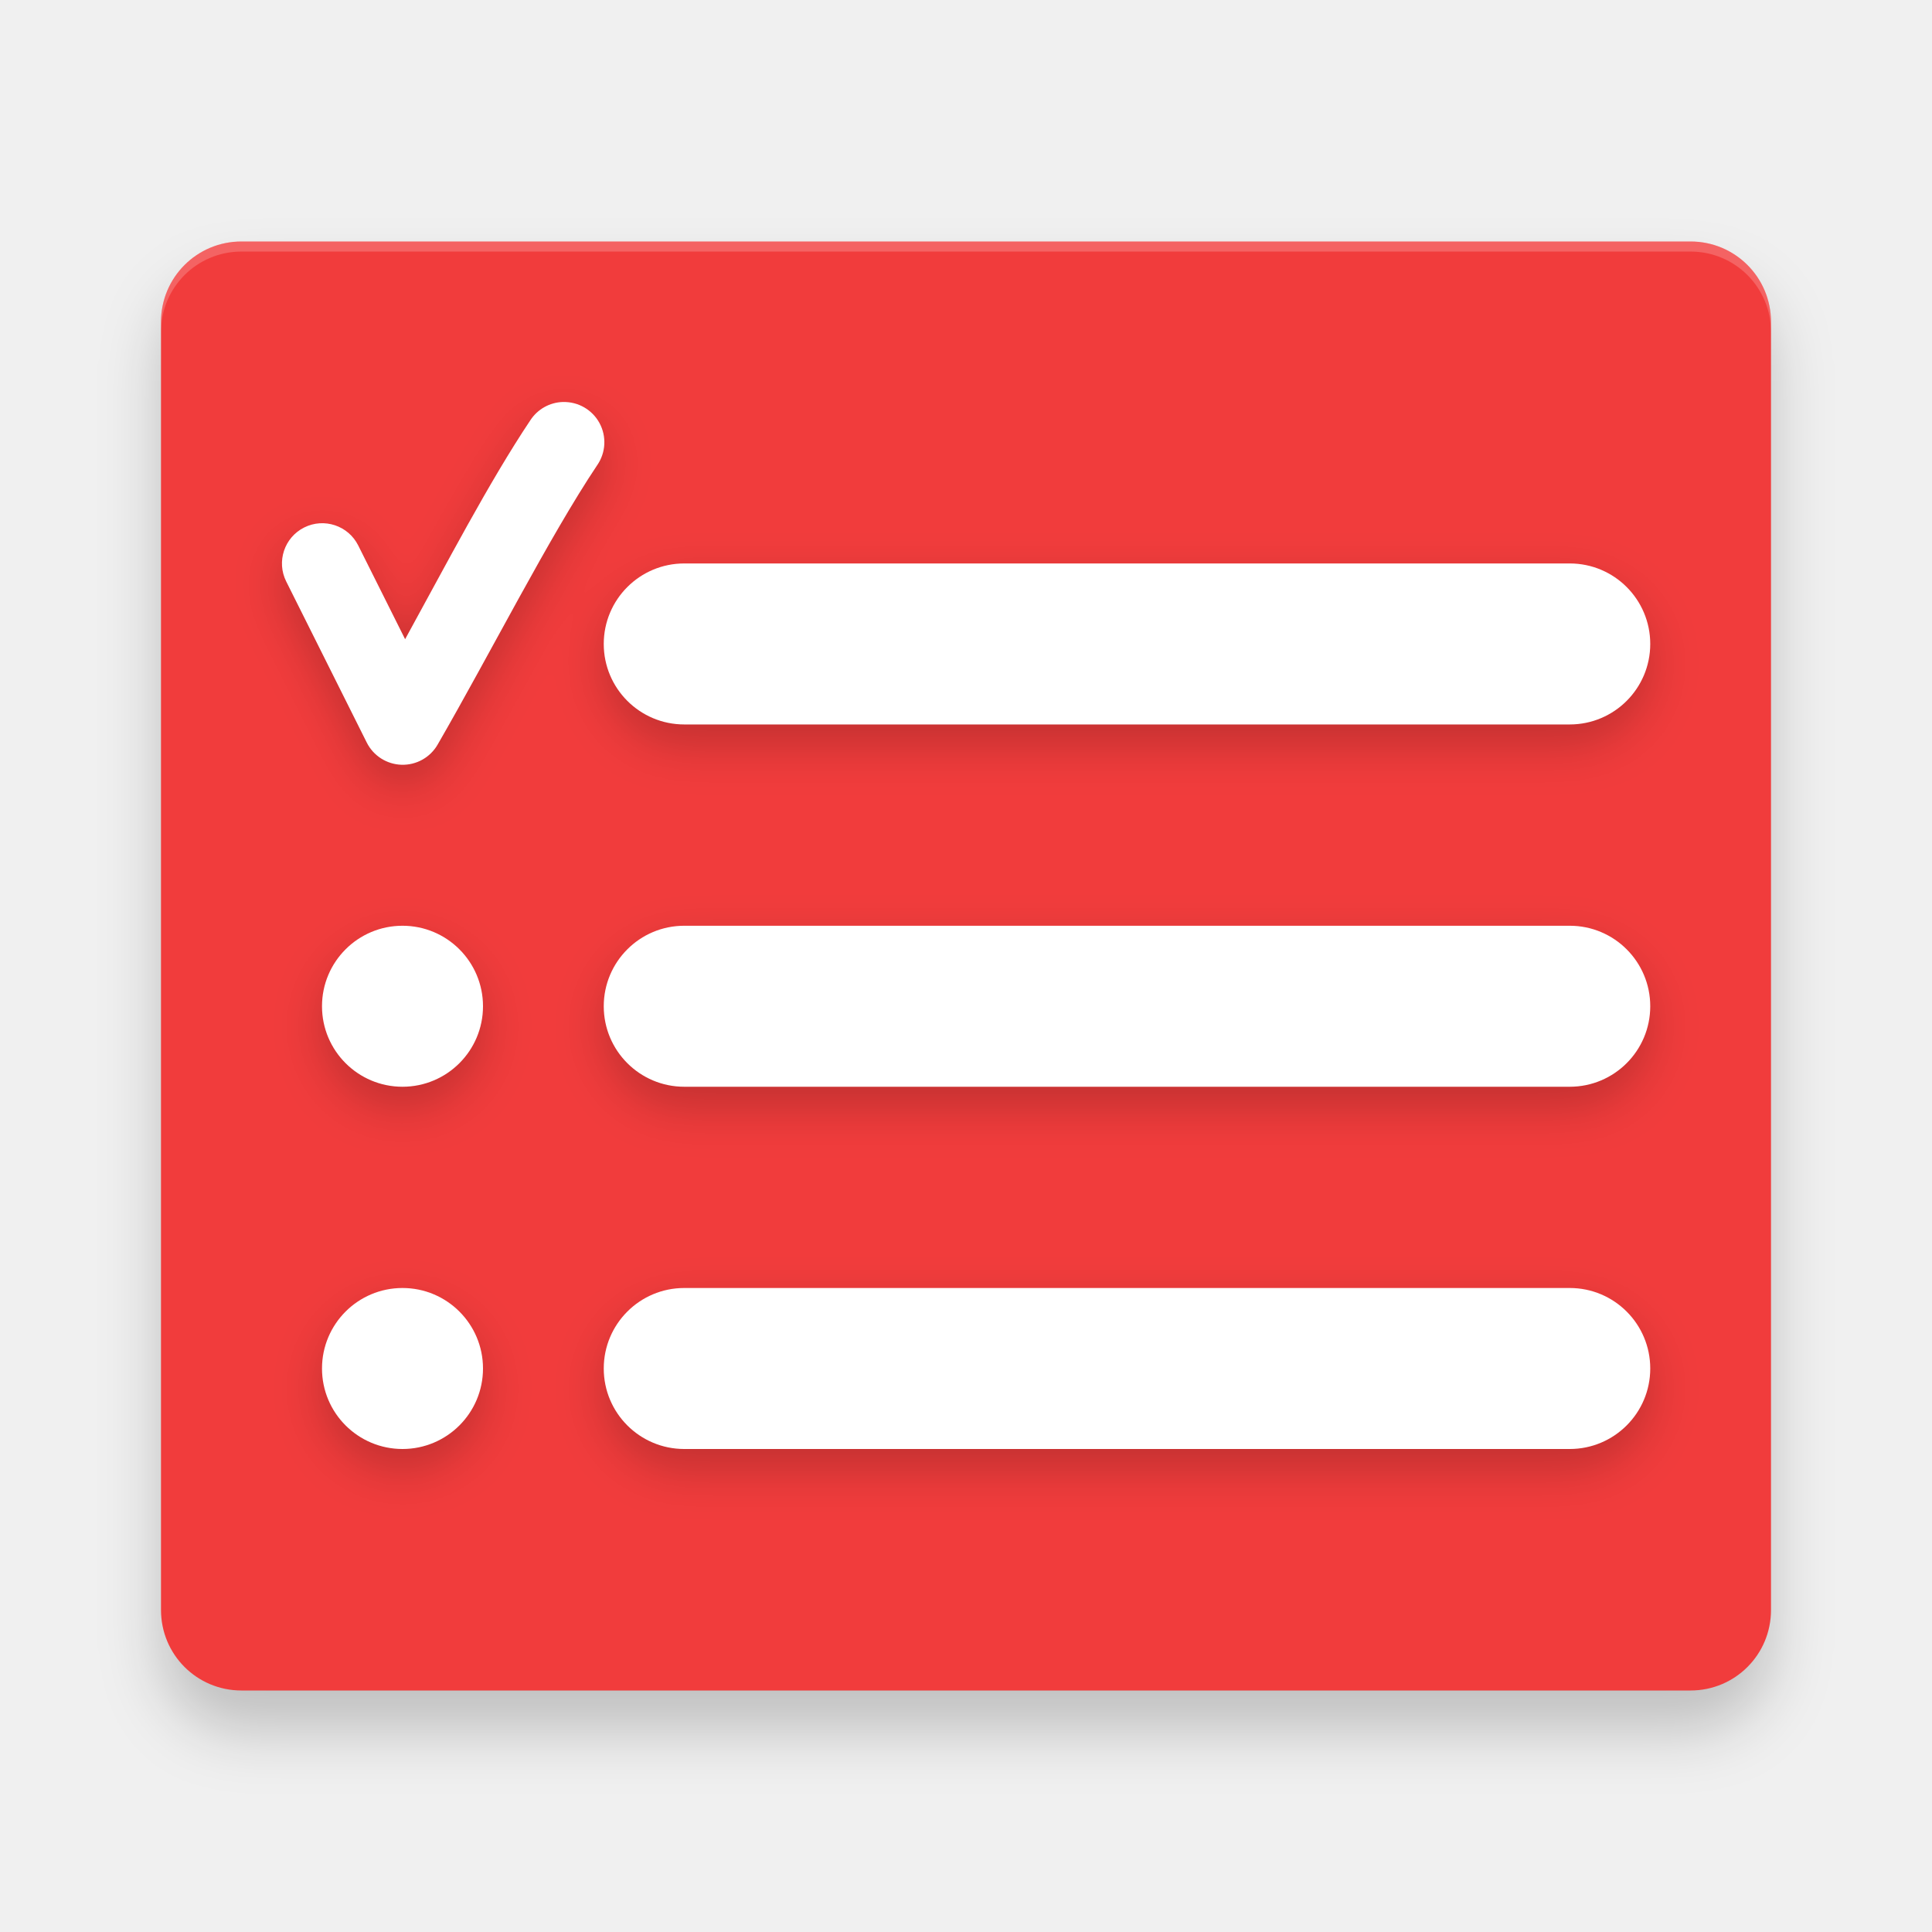
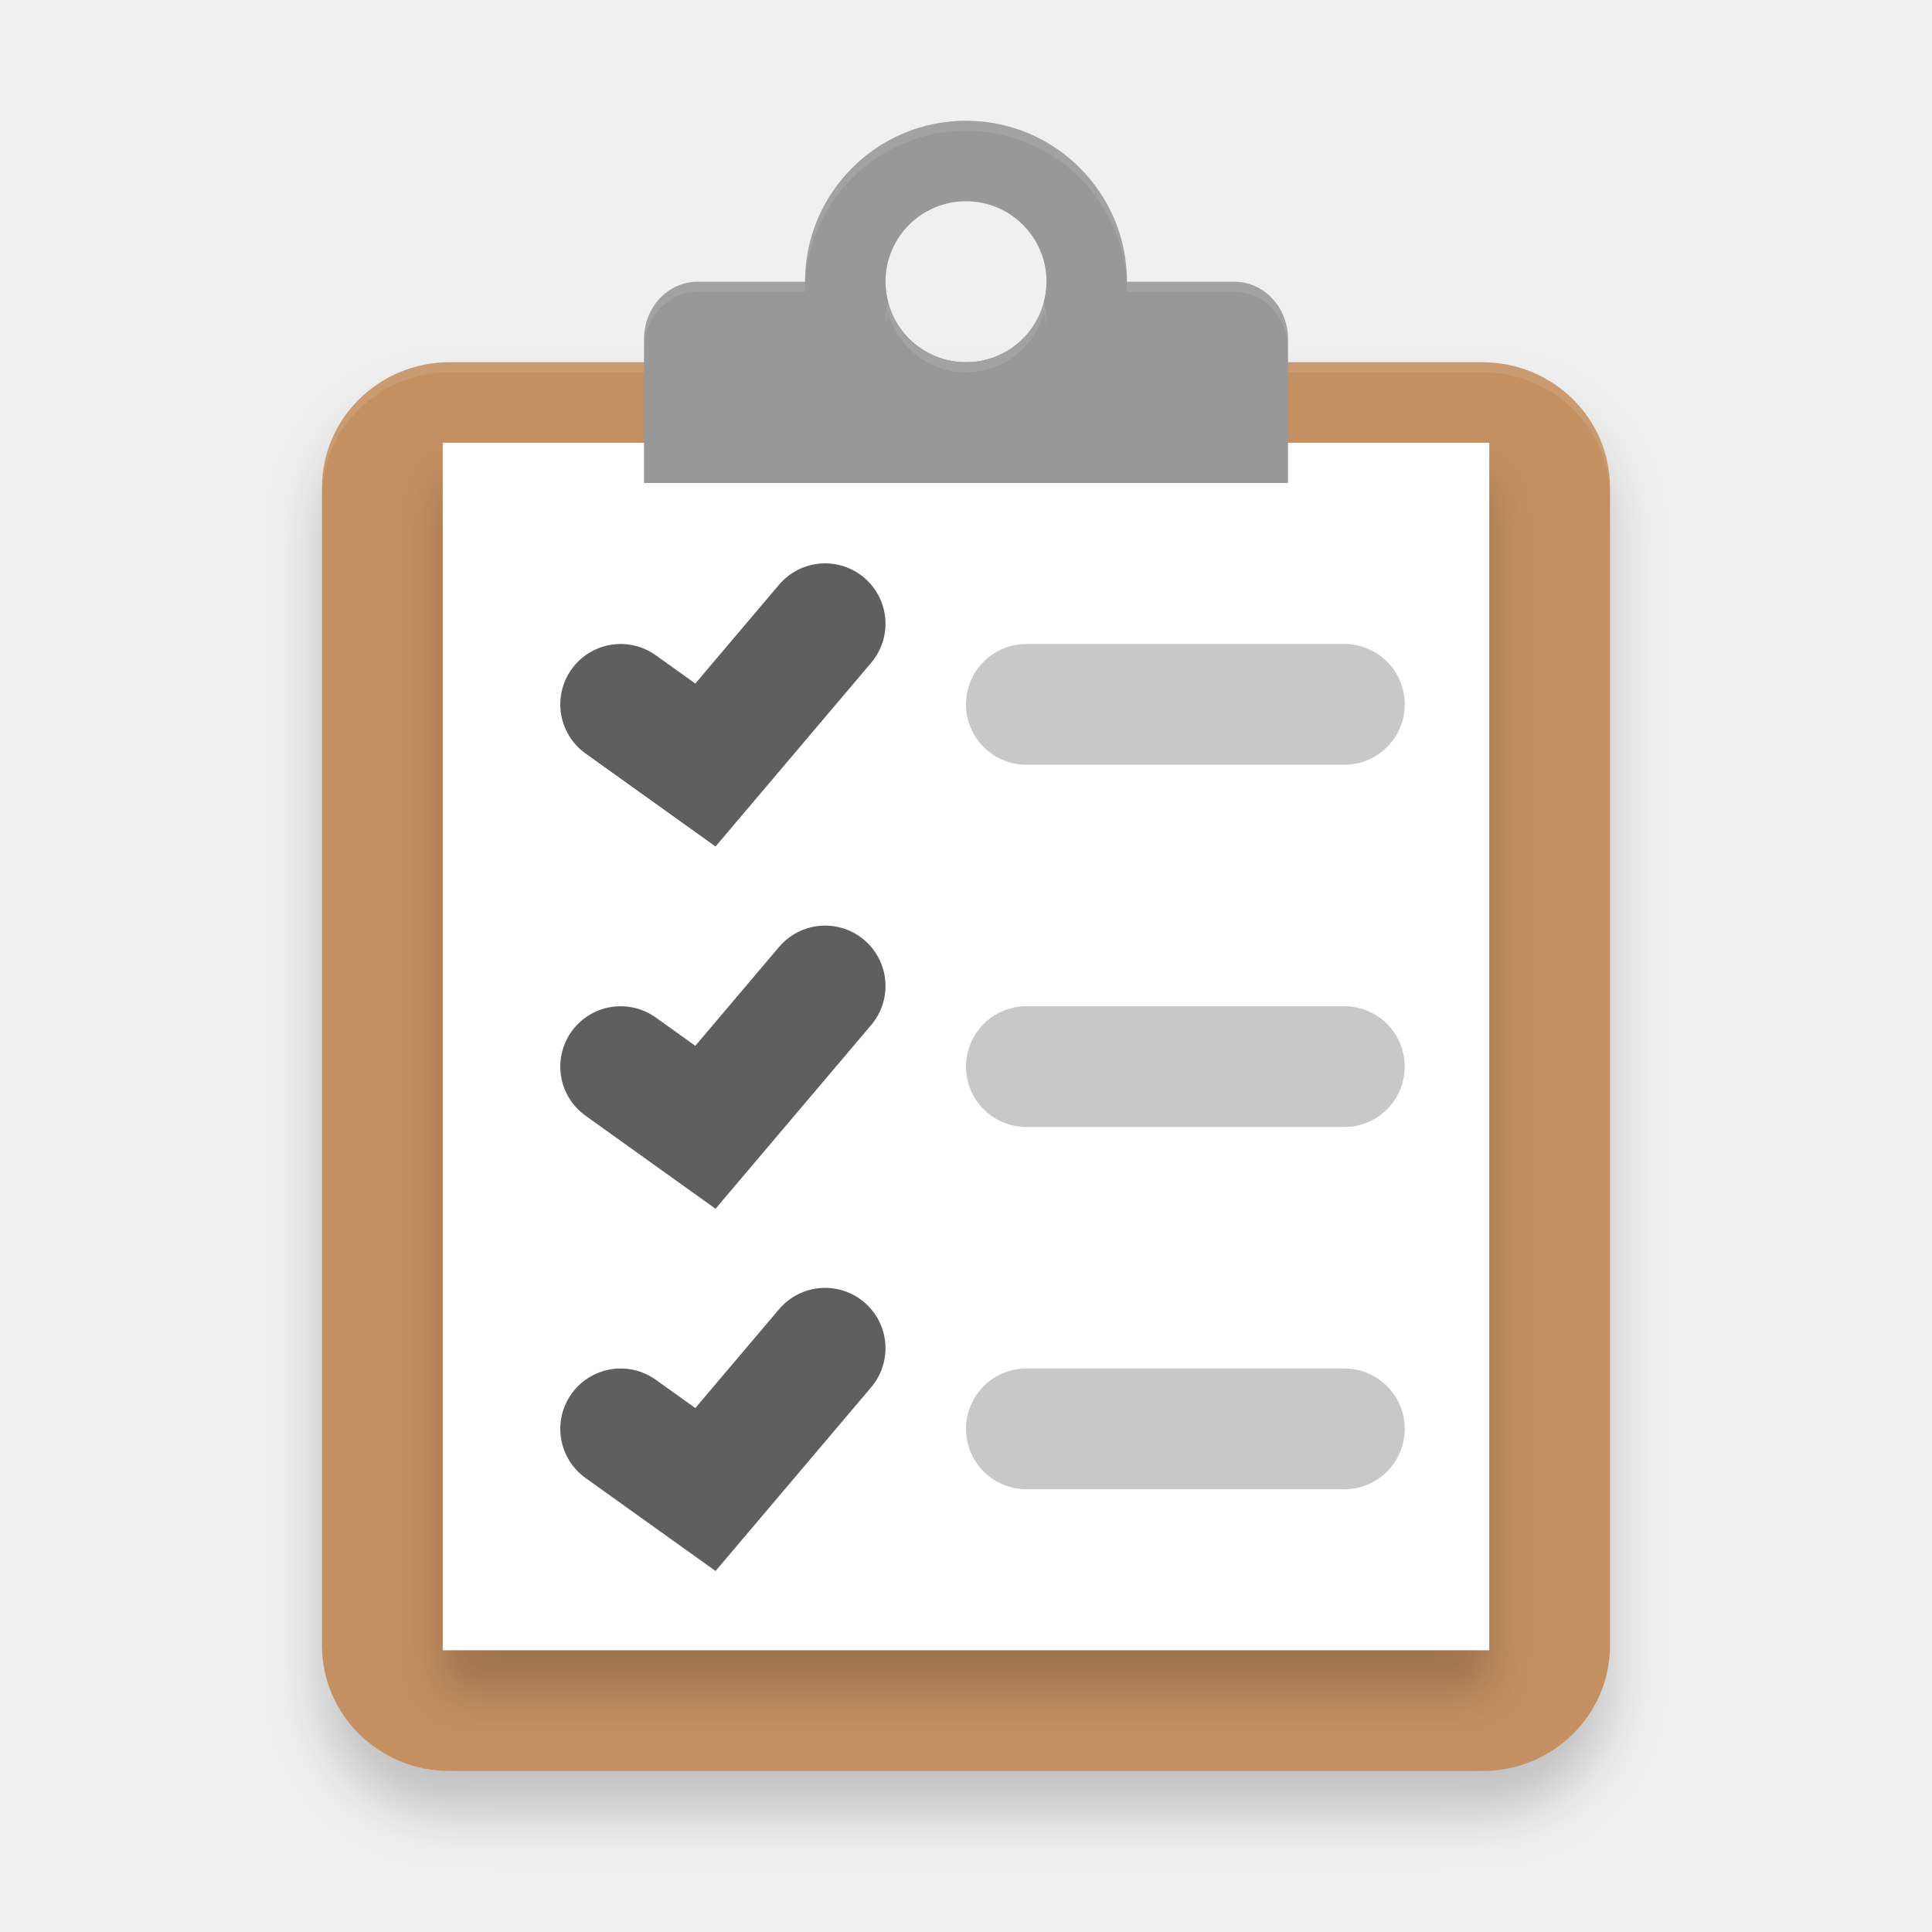
- <svg xmlns="http://www.w3.org/2000/svg" width="192" height="192" version="1" id="svg50">
-   <defs id="defs54">
-     <filter style="color-interpolation-filters:sRGB" id="filter903" x="-0.046" width="1.091" y="-0.051" height="1.101">
-       <feGaussianBlur stdDeviation="3.04" id="feGaussianBlur905" />
+ <svg xmlns="http://www.w3.org/2000/svg" width="192" height="192" version="1" id="svg30">
+   <defs id="defs34">
+     <filter style="color-interpolation-filters:sRGB" id="filter895" x="-0.05" width="1.101" y="-0.046" height="1.092">
+       <feGaussianBlur stdDeviation="2.68" id="feGaussianBlur897" />
    </filter>
-     <filter style="color-interpolation-filters:sRGB" id="filter931" x="-0.042" width="1.085" y="-0.055" height="1.111">
-       <feGaussianBlur stdDeviation="0.6" id="feGaussianBlur933" />
+     <filter style="color-interpolation-filters:sRGB" id="filter901" x="-0.052" width="1.103" y="-0.045" height="1.09">
+       <feGaussianBlur stdDeviation="2.24" id="feGaussianBlur903" />
    </filter>
  </defs>
-   <path style="opacity:0.2;fill:#000000;stroke-width:4;filter:url(#filter903)" d="M 176,164 V 36 c 0,-4.432 -3.568,-8 -8,-8 H 24 c -4.432,0 -8,3.568 -8,8 v 128 c 0,4.432 3.568,8 8,8 h 144 c 4.432,0 8,-3.568 8,-8 z" id="path889" />
-   <path id="path4" d="M 176,160 V 32 c 0,-4.432 -3.568,-8 -8,-8 H 24 c -4.432,0 -8,3.568 -8,8 v 128 c 0,4.432 3.568,8 8,8 h 144 c 4.432,0 8,-3.568 8,-8 z" style="fill:#f13c3c;stroke-width:4" />
-   <g id="g24" transform="matrix(4,0,0,4,0,2)" style="opacity:0.2;filter:url(#filter931)">
-     <g id="g10" transform="translate(0,-2.0011)">
-       <rect id="rect6" ry="2" rx="2" y="16" x="15" height="4" width="26" />
-       <path id="path8" d="m 13.988,11.988 a 1,1 0 0 0 -0.812,0.455 c -1.021,1.526 -2.087,3.575 -3.111,5.439 l -1.165,-2.329 a 1,1 0 0 0 -1.789,0.895 l 2,4 a 1,1 0 0 0 1.762,0.052 c 1.299,-2.248 2.772,-5.16 3.965,-6.943 a 1,1 0 0 0 -0.85,-1.568 z" style="fill-rule:evenodd" />
-     </g>
-     <g id="g16" transform="translate(0,-1)">
-       <rect id="rect12" ry="2" rx="2" y="24" x="15" height="4" width="26" />
-       <circle id="circle14" r="2" cy="26" cx="10" />
-     </g>
-     <g id="g22">
-       <rect id="rect18" ry="2" rx="2" y="32" x="15" height="4" width="26" />
-       <circle id="circle20" r="2" cy="34" cx="10" />
-     </g>
-   </g>
-   <g id="g44" style="fill:#ffffff" transform="scale(4)">
-     <g id="g30" transform="translate(0,-2.0011)">
-       <rect id="rect26" ry="2" rx="2" y="16" x="15" height="4" width="26" />
-       <path id="path28" d="m 13.988,11.988 a 1,1 0 0 0 -0.812,0.455 c -1.021,1.526 -2.087,3.575 -3.111,5.439 l -1.165,-2.329 a 1,1 0 0 0 -1.789,0.895 l 2,4 a 1,1 0 0 0 1.762,0.052 c 1.299,-2.248 2.772,-5.16 3.965,-6.943 a 1,1 0 0 0 -0.85,-1.568 z" style="fill-rule:evenodd" />
-     </g>
-     <g id="g36" transform="translate(0,-1)">
-       <rect id="rect32" ry="2" rx="2" y="24" x="15" height="4" width="26" />
-       <circle id="circle34" r="2" cy="26" cx="10" />
-     </g>
-     <g id="g42">
-       <rect id="rect38" ry="2" rx="2" y="32" x="15" height="4" width="26" />
-       <circle id="circle40" r="2" cy="34" cx="10" />
-     </g>
-   </g>
-   <path style="opacity:0.2;fill:#ffffff;stroke-width:4" d="M 24 24 C 19.568 24 16 27.568 16 32 L 16 33 C 16 28.568 19.568 25 24 25 L 168 25 C 172.432 25 176 28.568 176 33 L 176 32 C 176 27.568 172.432 24 168 24 L 24 24 z " id="path46" />
+   <rect style="opacity:0.2;stroke-width:4;filter:url(#filter895)" width="128" height="140" x="32" y="40" rx="12.684" ry="12.46" id="rect2" />
+   <path style="fill:#989898;stroke-width:4" d="M 96,12 A 16,16 0 0 0 80,28 16,16 0 0 0 96,44 16,16 0 0 0 112,28 16,16 0 0 0 96,12 Z m 0,8 a 8,8 0 0 1 8,8 8,8 0 0 1 -8,8 8,8 0 0 1 -8,-8 8,8 0 0 1 8,-8 z" id="path4" />
+   <rect style="fill:#c48f61;stroke-width:4" width="128" height="140" x="32" y="36" rx="12.684" ry="12.46" id="rect6" />
+   <path id="path8" style="opacity:0.1;fill:#ffffff;stroke-width:4" d="M 44.688 36 C 37.66 36 32 41.559 32 48.461 L 32 49.461 C 32 42.559 37.66 37 44.688 37 L 147.312 37 C 154.34 37 160 42.559 160 49.461 L 160 48.461 C 160 41.559 154.34 36 147.312 36 L 44.688 36 z " />
+   <rect style="opacity:0.2;stroke-width:21.909;filter:url(#filter901)" width="104" height="120" x="44" y="48" id="rect26" />
+   <rect style="fill:#ffffff;stroke-width:4" width="104" height="120" x="44" y="44" id="rect10" />
+   <path style="fill:#989898;stroke-width:4" d="M 69.336,28 C 66.381,28 64,30.545 64,33.711 V 42.289 48 h 64 V 42.289 33.711 C 128,30.545 125.619,28 122.664,28 H 104 a 8,8 0 0 1 -8,8 8,8 0 0 1 -8,-8 z" id="path12" />
+   <path style="fill:none;stroke:#5f5f5f;stroke-width:12;stroke-linecap:round" d="m 61.68,106 8.425,6.028 L 82,97.986" id="path14" />
+   <path style="fill:none;stroke:#c8c8c8;stroke-width:12;stroke-linecap:round" d="m 102,69.999 h 31.6" id="path16" />
+   <path style="fill:none;stroke:#5f5f5f;stroke-width:12;stroke-linecap:round" d="m 61.68,70 8.425,6.028 11.895,-14.042" id="path18" />
+   <path style="fill:none;stroke:#5f5f5f;stroke-width:12;stroke-linecap:round" d="m 61.68,142 8.425,6.028 11.895,-14.042" id="path20" />
+   <path style="fill:none;stroke:#c8c8c8;stroke-width:12;stroke-linecap:round" d="m 102,105.999 h 31.6" id="path22" />
+   <path style="fill:none;stroke:#c8c8c8;stroke-width:12;stroke-linecap:round" d="m 102,141.999 h 31.6" id="path24" />
+   <path id="path28" style="opacity:0.1;fill:#ffffff;stroke-width:4" d="M 96 12 A 16 16 0 0 0 80 28 L 69.336 28 C 66.381 28 64 30.545 64 33.711 L 64 34.711 C 64 31.545 66.381 29 69.336 29 L 80 29 A 16 16 0 0 1 96 13 A 16 16 0 0 1 112 29 L 122.664 29 C 125.619 29 128 31.545 128 34.711 L 128 33.711 C 128 30.545 125.619 28 122.664 28 L 112 28 A 16 16 0 0 0 96 12 z M 103.742 29.984 A 8 8 0 0 1 96 36 A 8 8 0 0 1 88.258 30.016 A 8 8 0 0 0 88 32 A 8 8 0 0 0 88.018 32.52 A 8 8 0 0 1 88.258 31.016 A 8 8 0 0 0 96 37 A 8 8 0 0 0 103.742 30.984 A 8 8 0 0 1 103.984 32.494 A 8 8 0 0 0 104 32 A 8 8 0 0 0 103.742 29.984 z " />
</svg>
